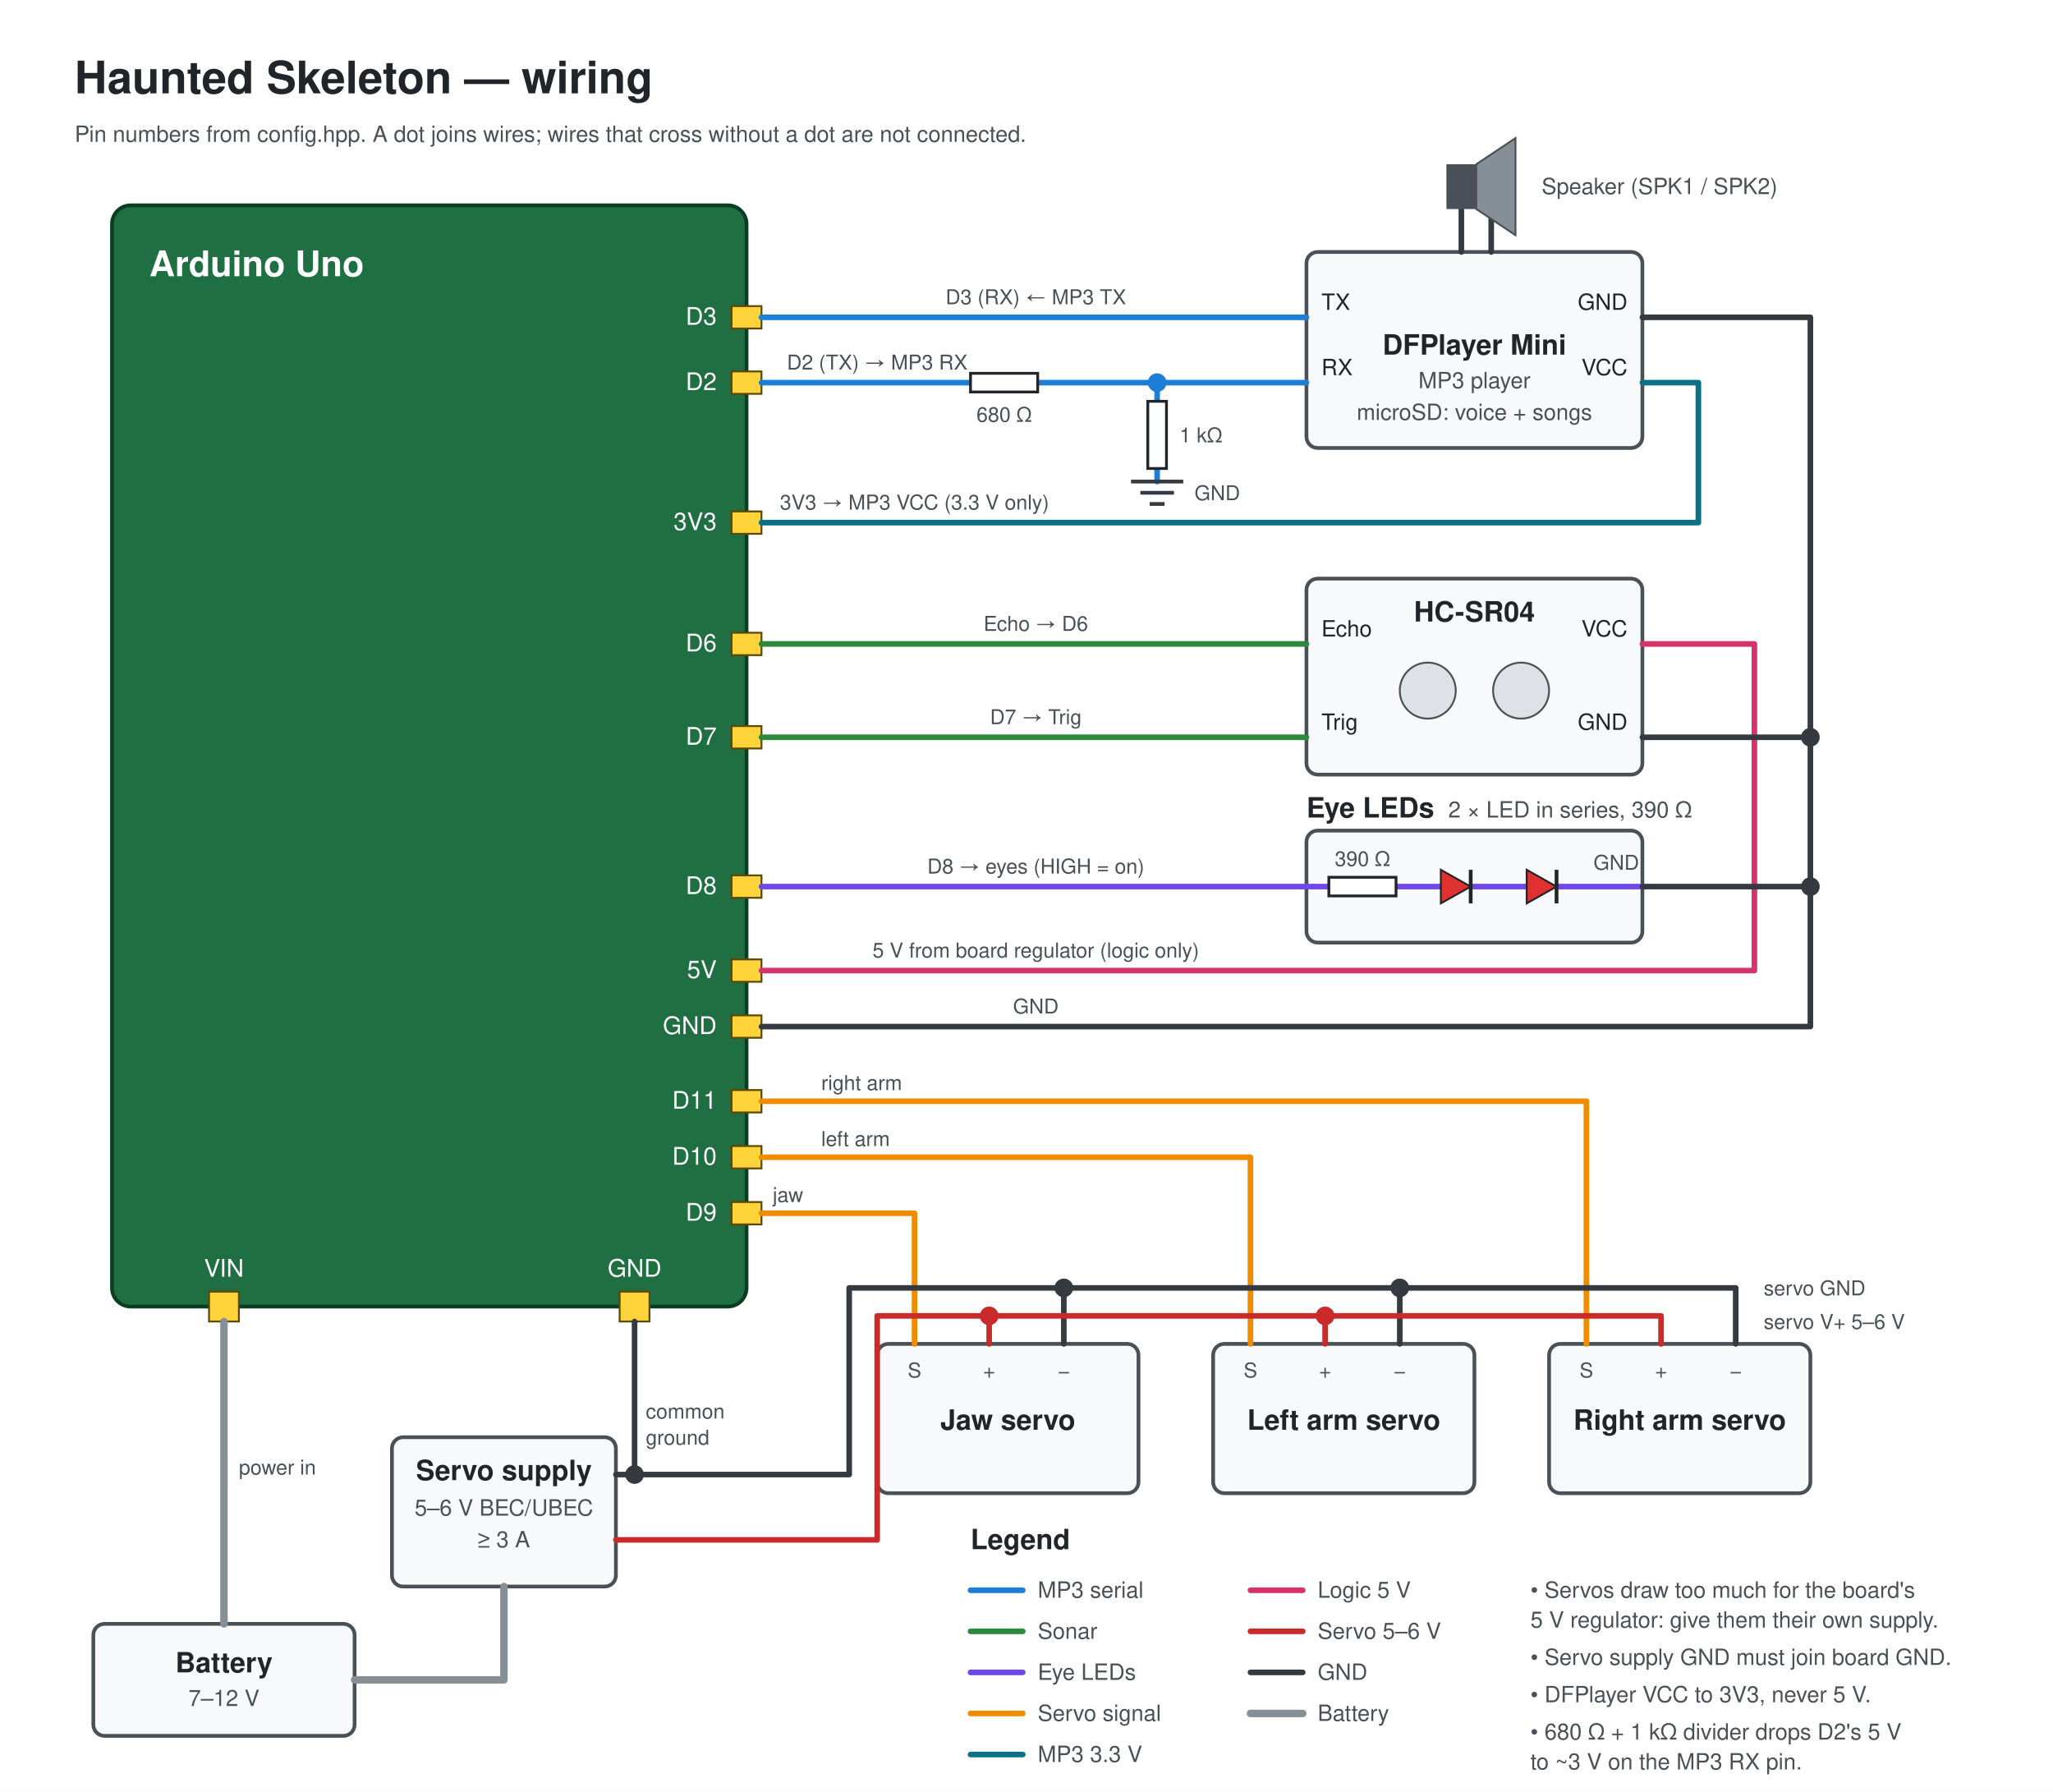
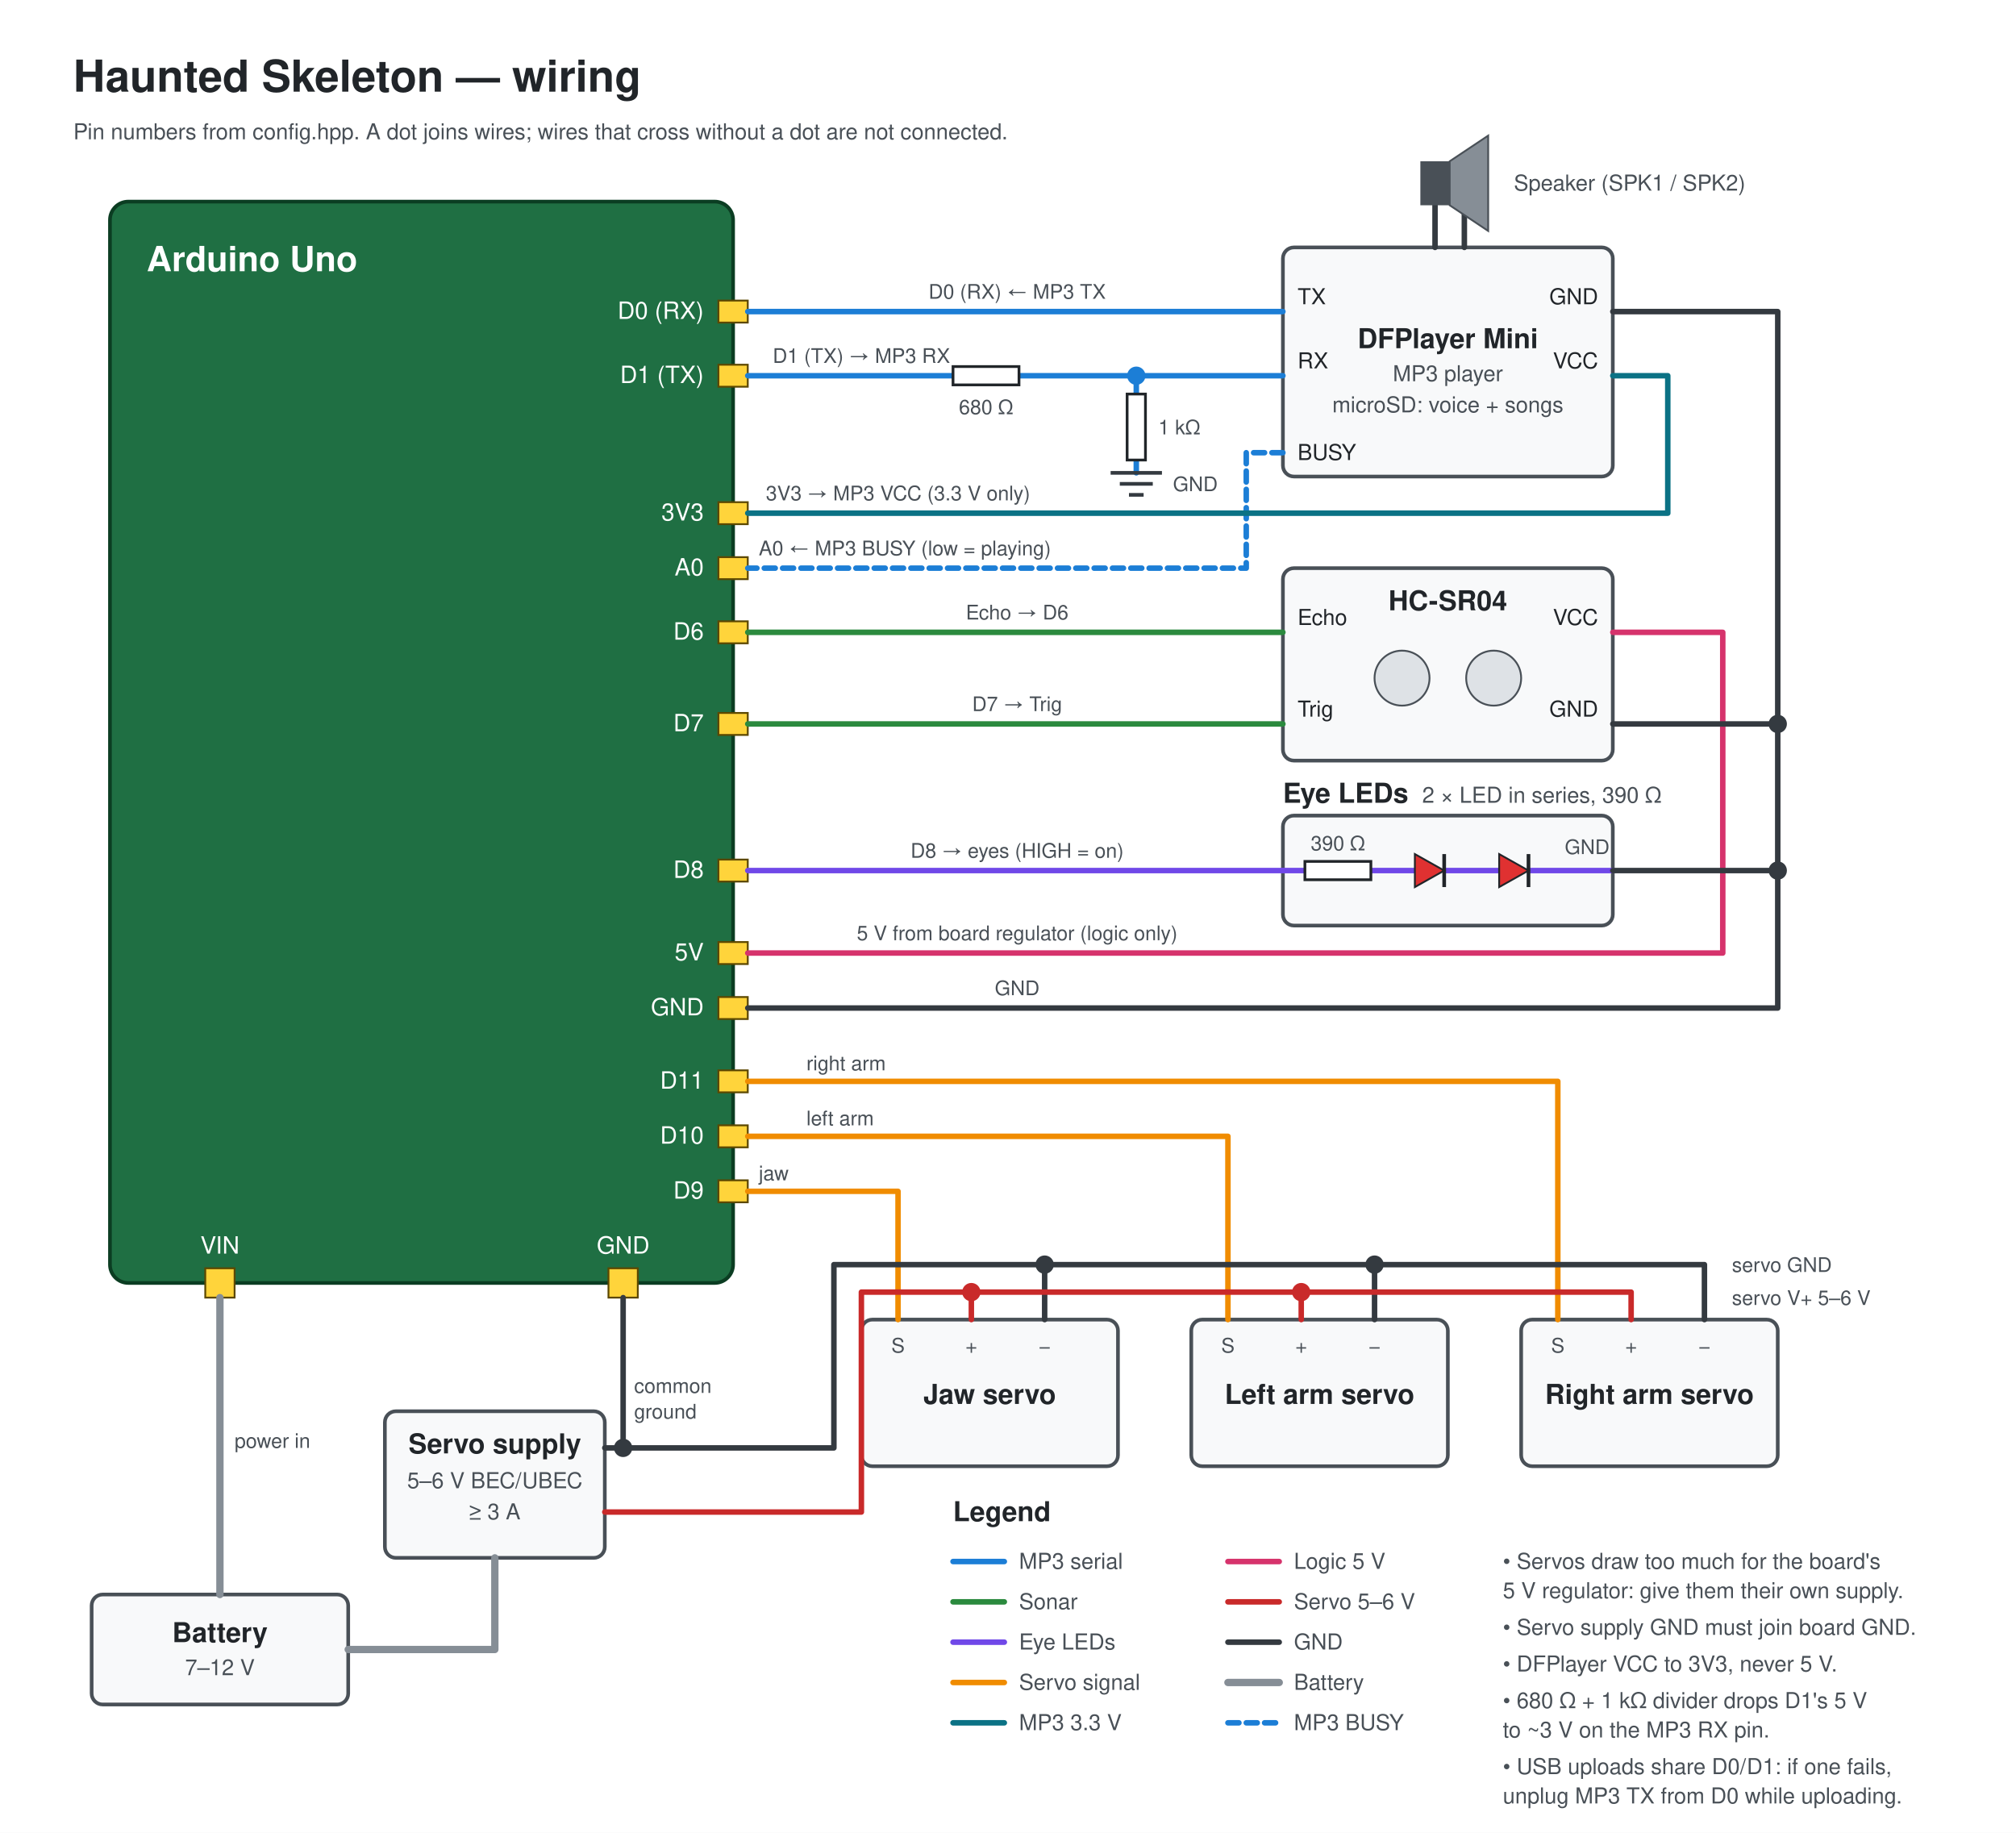
- <svg xmlns="http://www.w3.org/2000/svg" viewBox="0 0 1100 960" width="1100" height="960" font-family="Helvetica, Arial, sans-serif">
+ <svg xmlns="http://www.w3.org/2000/svg" viewBox="0 0 1100 1000" width="1100" height="1000" font-family="Helvetica, Arial, sans-serif">
  <style>
    .w { fill: none; stroke-width: 3; stroke-linejoin: round; stroke-linecap: round; }
    .v5 { stroke: #d6336c; }
    .v3 { stroke: #0b7285; }
    .gnd { stroke: #343a40; }
    .ser { stroke: #1c7ed6; }
+     .bsy { stroke: #1c7ed6; stroke-dasharray: 6 4; }
    .son { stroke: #2b8a3e; }
    .eye { stroke: #7048e8; }
    .srv { stroke: #f08c00; }
    .vs { stroke: #c92a2a; }
    .bat { stroke: #868e96; stroke-width: 4; }
    .box { fill: #f8f9fa; stroke: #495057; stroke-width: 2; }
    .h { font-size: 15px; font-weight: bold; fill: #212529; }
    .t { font-size: 12px; fill: #495057; }
    .p { font-size: 12px; fill: #212529; }
    .wl { font-size: 11px; fill: #495057; }
    .pcb { font-size: 13px; fill: #ffffff; }
    .dot { stroke: none; }
  </style>
-   <rect width="1100" height="960" fill="#ffffff" />
+   <rect width="1100" height="1000" fill="#ffffff" />
  <text x="40" y="50" font-size="24" font-weight="bold" fill="#212529">Haunted Skeleton — wiring</text>
  <text x="40" y="76" class="t">Pin numbers from config.hpp. A dot joins wires; wires that cross without a dot are not connected.</text>
  <rect x="60" y="110" width="340" height="590" rx="10" fill="#1f6f43" stroke="#0b3d22" stroke-width="2" />
  <text x="80" y="148" font-size="19" font-weight="bold" fill="#ffffff">Arduino Uno</text>
  <g class="pcb" text-anchor="end">
-     <text x="384" y="174">D3</text>
-     <text x="384" y="209">D2</text>
+     <text x="384" y="174">D0 (RX)</text>
+     <text x="384" y="209">D1 (TX)</text>
    <text x="384" y="284">3V3</text>
+     <text x="384" y="314">A0</text>
    <text x="384" y="349">D6</text>
    <text x="384" y="399">D7</text>
    <text x="384" y="479">D8</text>
    <text x="384" y="524">5V</text>
    <text x="384" y="554">GND</text>
    <text x="384" y="594">D11</text>
    <text x="384" y="624">D10</text>
    <text x="384" y="654">D9</text>
  </g>
  <g fill="#ffd43b" stroke="#5c4800" stroke-width="1">
    <rect x="392" y="164" width="16" height="12" />
    <rect x="392" y="199" width="16" height="12" />
    <rect x="392" y="274" width="16" height="12" />
+     <rect x="392" y="304" width="16" height="12" />
    <rect x="392" y="339" width="16" height="12" />
    <rect x="392" y="389" width="16" height="12" />
    <rect x="392" y="469" width="16" height="12" />
    <rect x="392" y="514" width="16" height="12" />
    <rect x="392" y="544" width="16" height="12" />
    <rect x="392" y="584" width="16" height="12" />
    <rect x="392" y="614" width="16" height="12" />
    <rect x="392" y="644" width="16" height="12" />
    <rect x="112" y="692" width="16" height="16" />
    <rect x="332" y="692" width="16" height="16" />
  </g>
  <text x="120" y="684" class="pcb" text-anchor="middle">VIN</text>
  <text x="340" y="684" class="pcb" text-anchor="middle">GND</text>
-   <rect x="700" y="135" width="180" height="105" rx="6" class="box" />
+   <rect x="700" y="135" width="180" height="125" rx="6" class="box" />
  <text x="790" y="190" class="h" text-anchor="middle">DFPlayer Mini</text>
  <text x="790" y="208" class="t" text-anchor="middle">MP3 player</text>
  <text x="790" y="225" class="t" text-anchor="middle">microSD: voice + songs</text>
  <text x="708" y="166" class="p">TX</text>
  <text x="708" y="201" class="p">RX</text>
+   <text x="708" y="251" class="p">BUSY</text>
  <text x="872" y="166" class="p" text-anchor="end">GND</text>
  <text x="872" y="201" class="p" text-anchor="end">VCC</text>
  <path d="M783 135 V112 M799 135 V106" class="w gnd" stroke-width="2" />
  <rect x="775" y="88" width="16" height="24" fill="#495057" />
  <path d="M791 88 L812 74 V126 L791 112 Z" fill="#868e96" stroke="#495057" />
  <text x="826" y="104" class="t">Speaker (SPK1 / SPK2)</text>
  <rect x="700" y="310" width="180" height="105" rx="6" class="box" />
  <circle cx="765" cy="370" r="15" fill="#dee2e6" stroke="#495057" />
  <circle cx="815" cy="370" r="15" fill="#dee2e6" stroke="#495057" />
  <text x="790" y="333" class="h" text-anchor="middle">HC-SR04</text>
  <text x="708" y="341" class="p">Echo</text>
  <text x="708" y="391" class="p">Trig</text>
  <text x="872" y="341" class="p" text-anchor="end">VCC</text>
  <text x="872" y="391" class="p" text-anchor="end">GND</text>
  <text x="700" y="438" class="h">Eye LEDs</text>
  <text x="776" y="438" class="t">2 × LED in series, 390 Ω</text>
  <rect x="700" y="445" width="180" height="60" rx="6" class="box" />
  <path d="M700 475 H712 M748 475 H772 M788 475 H818 M834 475 H880" class="w eye" stroke-width="2" />
  <rect x="712" y="470" width="36" height="10" fill="#ffffff" stroke="#212529" stroke-width="1.5" />
  <text x="730" y="464" class="wl" text-anchor="middle">390 Ω</text>
  <path d="M772 466 L788 475 L772 484 Z M818 466 L834 475 L818 484 Z" fill="#e03131" stroke="#212529" stroke-width="1" />
  <path d="M788 466 V484 M834 466 V484" stroke="#212529" stroke-width="2" />
  <text x="866" y="466" class="wl" text-anchor="middle">GND</text>
  <g>
    <rect x="470" y="720" width="140" height="80" rx="6" class="box" />
    <text x="540" y="766" class="h" text-anchor="middle">Jaw servo</text>
    <rect x="650" y="720" width="140" height="80" rx="6" class="box" />
    <text x="720" y="766" class="h" text-anchor="middle">Left arm servo</text>
    <rect x="830" y="720" width="140" height="80" rx="6" class="box" />
    <text x="900" y="766" class="h" text-anchor="middle">Right arm servo</text>
    <g class="wl" text-anchor="middle">
      <text x="490" y="738">S</text>
      <text x="530" y="738">+</text>
      <text x="570" y="738">−</text>
      <text x="670" y="738">S</text>
      <text x="710" y="738">+</text>
      <text x="750" y="738">−</text>
      <text x="850" y="738">S</text>
      <text x="890" y="738">+</text>
      <text x="930" y="738">−</text>
    </g>
  </g>
  <rect x="210" y="770" width="120" height="80" rx="6" class="box" />
  <text x="270" y="793" class="h" text-anchor="middle">Servo supply</text>
  <text x="270" y="812" class="t" text-anchor="middle">5–6 V BEC/UBEC</text>
  <text x="270" y="829" class="t" text-anchor="middle">≥ 3 A</text>
  <rect x="50" y="870" width="140" height="60" rx="6" class="box" />
  <text x="120" y="896" class="h" text-anchor="middle">Battery</text>
  <text x="120" y="914" class="t" text-anchor="middle">7–12 V</text>
  <path d="M120 870 V708" class="w bat" />
  <path d="M190 900 H270 V850" class="w bat" />
  <text x="128" y="790" class="wl">power in</text>
  <path d="M408 170 H700" class="w ser" />
  <path d="M408 205 H520 M556 205 H700" class="w ser" />
  <rect x="520" y="200" width="36" height="10" fill="#ffffff" stroke="#212529" stroke-width="1.5" />
  <path d="M620 205 V215 M620 251 V258" class="w ser" />
  <rect x="615" y="215" width="10" height="36" fill="#ffffff" stroke="#212529" stroke-width="1.5" />
  <path d="M606 258 H634 M611 264 H629 M616 270 H624" stroke="#343a40" stroke-width="2" />
  <circle cx="620" cy="205" r="5" fill="#1c7ed6" class="dot" />
-   <text x="555" y="163" class="wl" text-anchor="middle">D3 (RX) ← MP3 TX</text>
-   <text x="470" y="198" class="wl" text-anchor="middle">D2 (TX) → MP3 RX</text>
+   <text x="555" y="163" class="wl" text-anchor="middle">D0 (RX) ← MP3 TX</text>
+   <text x="470" y="198" class="wl" text-anchor="middle">D1 (TX) → MP3 RX</text>
  <text x="538" y="226" class="wl" text-anchor="middle">680 Ω</text>
  <text x="632" y="237" class="wl">1 kΩ</text>
  <text x="640" y="268" class="wl">GND</text>
+   <path d="M700 247 H680 V310 H408" class="w bsy" />
+   <text x="414" y="303" class="wl">A0 ← MP3 BUSY (low = playing)</text>
  <path d="M408 280 H910 V205 H880" class="w v3" />
  <text x="490" y="273" class="wl" text-anchor="middle">3V3 → MP3 VCC (3.3 V only)</text>
  <path d="M408 345 H700" class="w son" />
  <path d="M408 395 H700" class="w son" />
  <text x="555" y="338" class="wl" text-anchor="middle">Echo → D6</text>
  <text x="555" y="388" class="wl" text-anchor="middle">D7 → Trig</text>
  <path d="M408 475 H700" class="w eye" />
  <text x="555" y="468" class="wl" text-anchor="middle">D8 → eyes (HIGH = on)</text>
  <path d="M408 520 H940 V345 H880" class="w v5" />
  <text x="555" y="513" class="wl" text-anchor="middle">5 V from board regulator (logic only)</text>
  <path d="M408 550 H970 V170 H880" class="w gnd" />
  <path d="M970 395 H880 M970 475 H880" class="w gnd" />
  <circle cx="970" cy="395" r="5" fill="#343a40" class="dot" />
  <circle cx="970" cy="475" r="5" fill="#343a40" class="dot" />
  <text x="555" y="543" class="wl" text-anchor="middle">GND</text>
  <path d="M408 590 H850 V720" class="w srv" />
  <path d="M408 620 H670 V720" class="w srv" />
  <path d="M408 650 H490 V720" class="w srv" />
  <text x="440" y="584" class="wl">right arm</text>
  <text x="440" y="614" class="wl">left arm</text>
  <text x="414" y="644" class="wl">jaw</text>
  <path d="M330 790 H455 V690 H930 V720" class="w gnd" />
  <path d="M570 690 V720 M750 690 V720" class="w gnd" />
  <path d="M340 708 V790" class="w gnd" />
  <circle cx="340" cy="790" r="5" fill="#343a40" class="dot" />
  <circle cx="570" cy="690" r="5" fill="#343a40" class="dot" />
  <circle cx="750" cy="690" r="5" fill="#343a40" class="dot" />
  <text x="945" y="694" class="wl">servo GND</text>
  <text x="346" y="760" class="wl">common</text>
  <text x="346" y="774" class="wl">ground</text>
  <path d="M330 825 H470 V705 H890 V720" class="w vs" />
  <path d="M530 705 V720 M710 705 V720" class="w vs" />
  <circle cx="530" cy="705" r="5" fill="#c92a2a" class="dot" />
  <circle cx="710" cy="705" r="5" fill="#c92a2a" class="dot" />
  <text x="945" y="712" class="wl">servo V+ 5–6 V</text>
  <g transform="translate(520 830)">
    <text x="0" y="0" class="h">Legend</text>
    <g class="t">
      <line x1="0" y1="22" x2="28" y2="22" class="w ser" />
      <text x="36" y="26">MP3 serial</text>
      <line x1="0" y1="44" x2="28" y2="44" class="w son" />
      <text x="36" y="48">Sonar</text>
      <line x1="0" y1="66" x2="28" y2="66" class="w eye" />
      <text x="36" y="70">Eye LEDs</text>
      <line x1="0" y1="88" x2="28" y2="88" class="w srv" />
      <text x="36" y="92">Servo signal</text>
      <line x1="150" y1="22" x2="178" y2="22" class="w v5" />
      <text x="186" y="26">Logic 5 V</text>
      <line x1="0" y1="110" x2="28" y2="110" class="w v3" />
      <text x="36" y="114">MP3 3.3 V</text>
      <line x1="150" y1="44" x2="178" y2="44" class="w vs" />
      <text x="186" y="48">Servo 5–6 V</text>
      <line x1="150" y1="66" x2="178" y2="66" class="w gnd" />
      <text x="186" y="70">GND</text>
      <line x1="150" y1="88" x2="178" y2="88" class="w bat" />
      <text x="186" y="92">Battery</text>
+       <line x1="150" y1="110" x2="178" y2="110" class="w bsy" />
+       <text x="186" y="114">MP3 BUSY</text>
      <text x="300" y="26">• Servos draw too much for the board's</text>
      <text x="300" y="42">  5 V regulator: give them their own supply.</text>
      <text x="300" y="62">• Servo supply GND must join board GND.</text>
      <text x="300" y="82">• DFPlayer VCC to 3V3, never 5 V.</text>
-       <text x="300" y="102">• 680 Ω + 1 kΩ divider drops D2's 5 V</text>
+       <text x="300" y="102">• 680 Ω + 1 kΩ divider drops D1's 5 V</text>
      <text x="300" y="118">  to ~3 V on the MP3 RX pin.</text>
+       <text x="300" y="138">• USB uploads share D0/D1: if one fails,</text>
+       <text x="300" y="154">  unplug MP3 TX from D0 while uploading.</text>
    </g>
  </g>
</svg>
